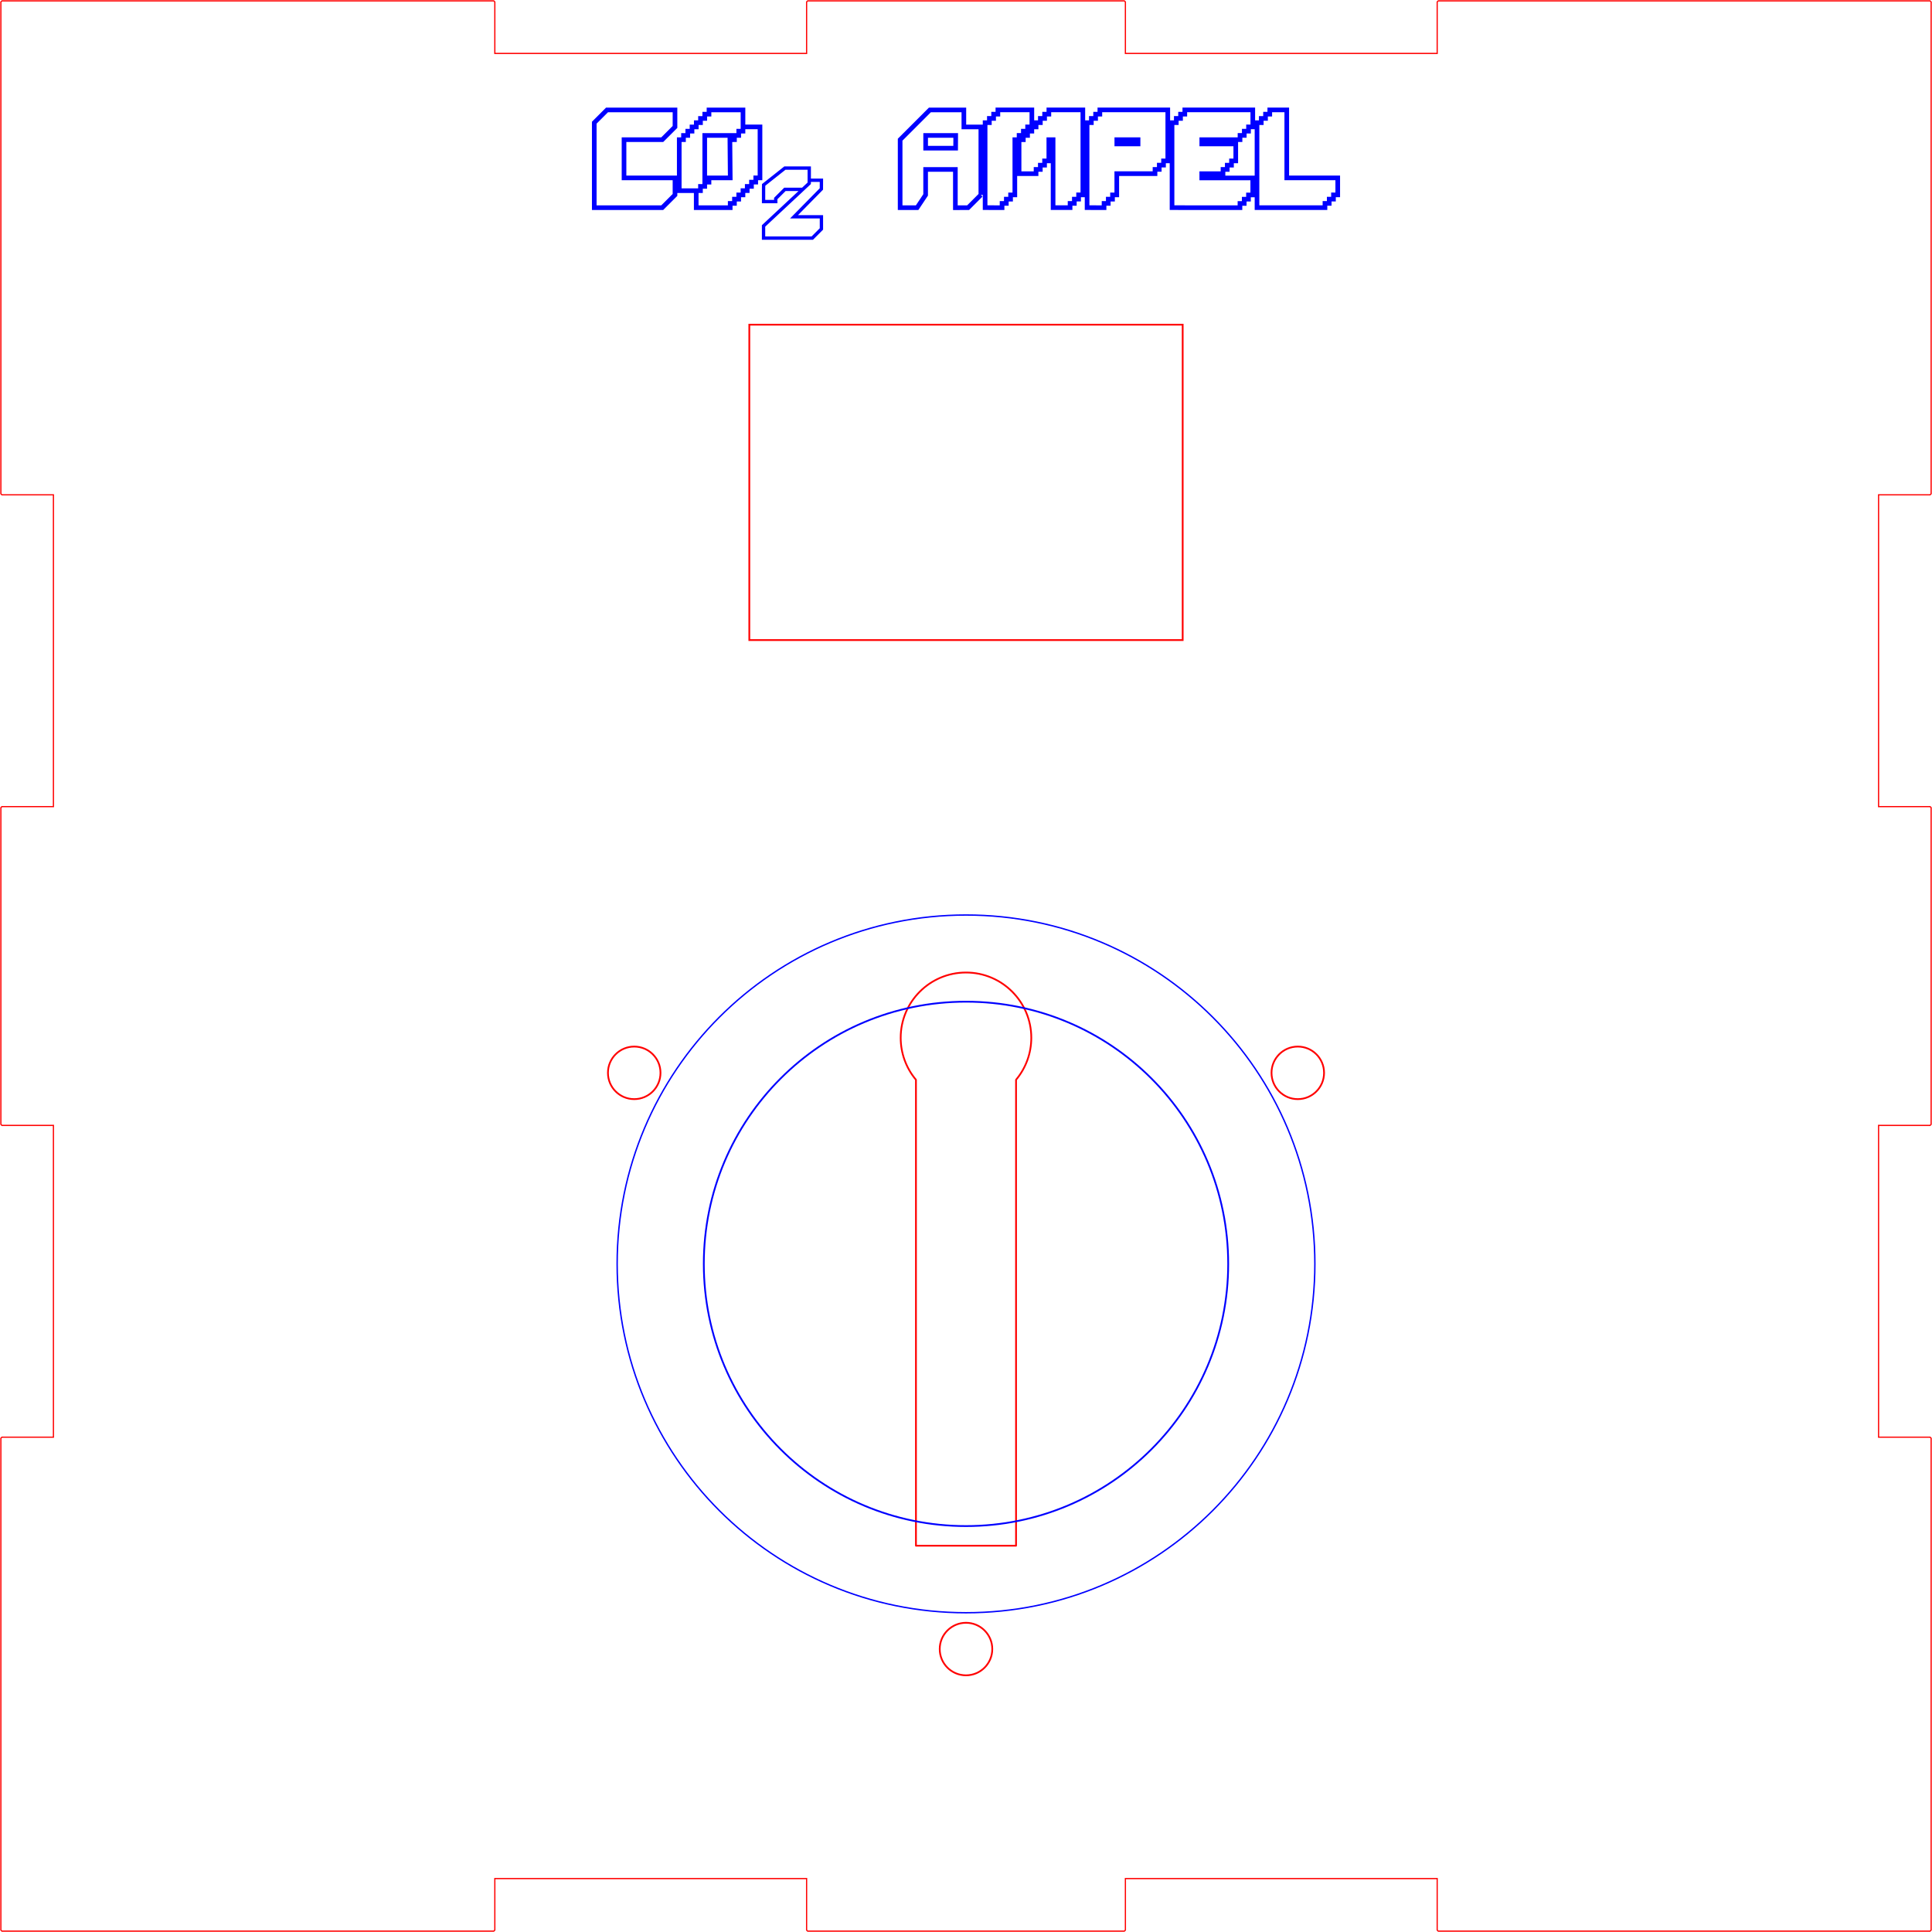
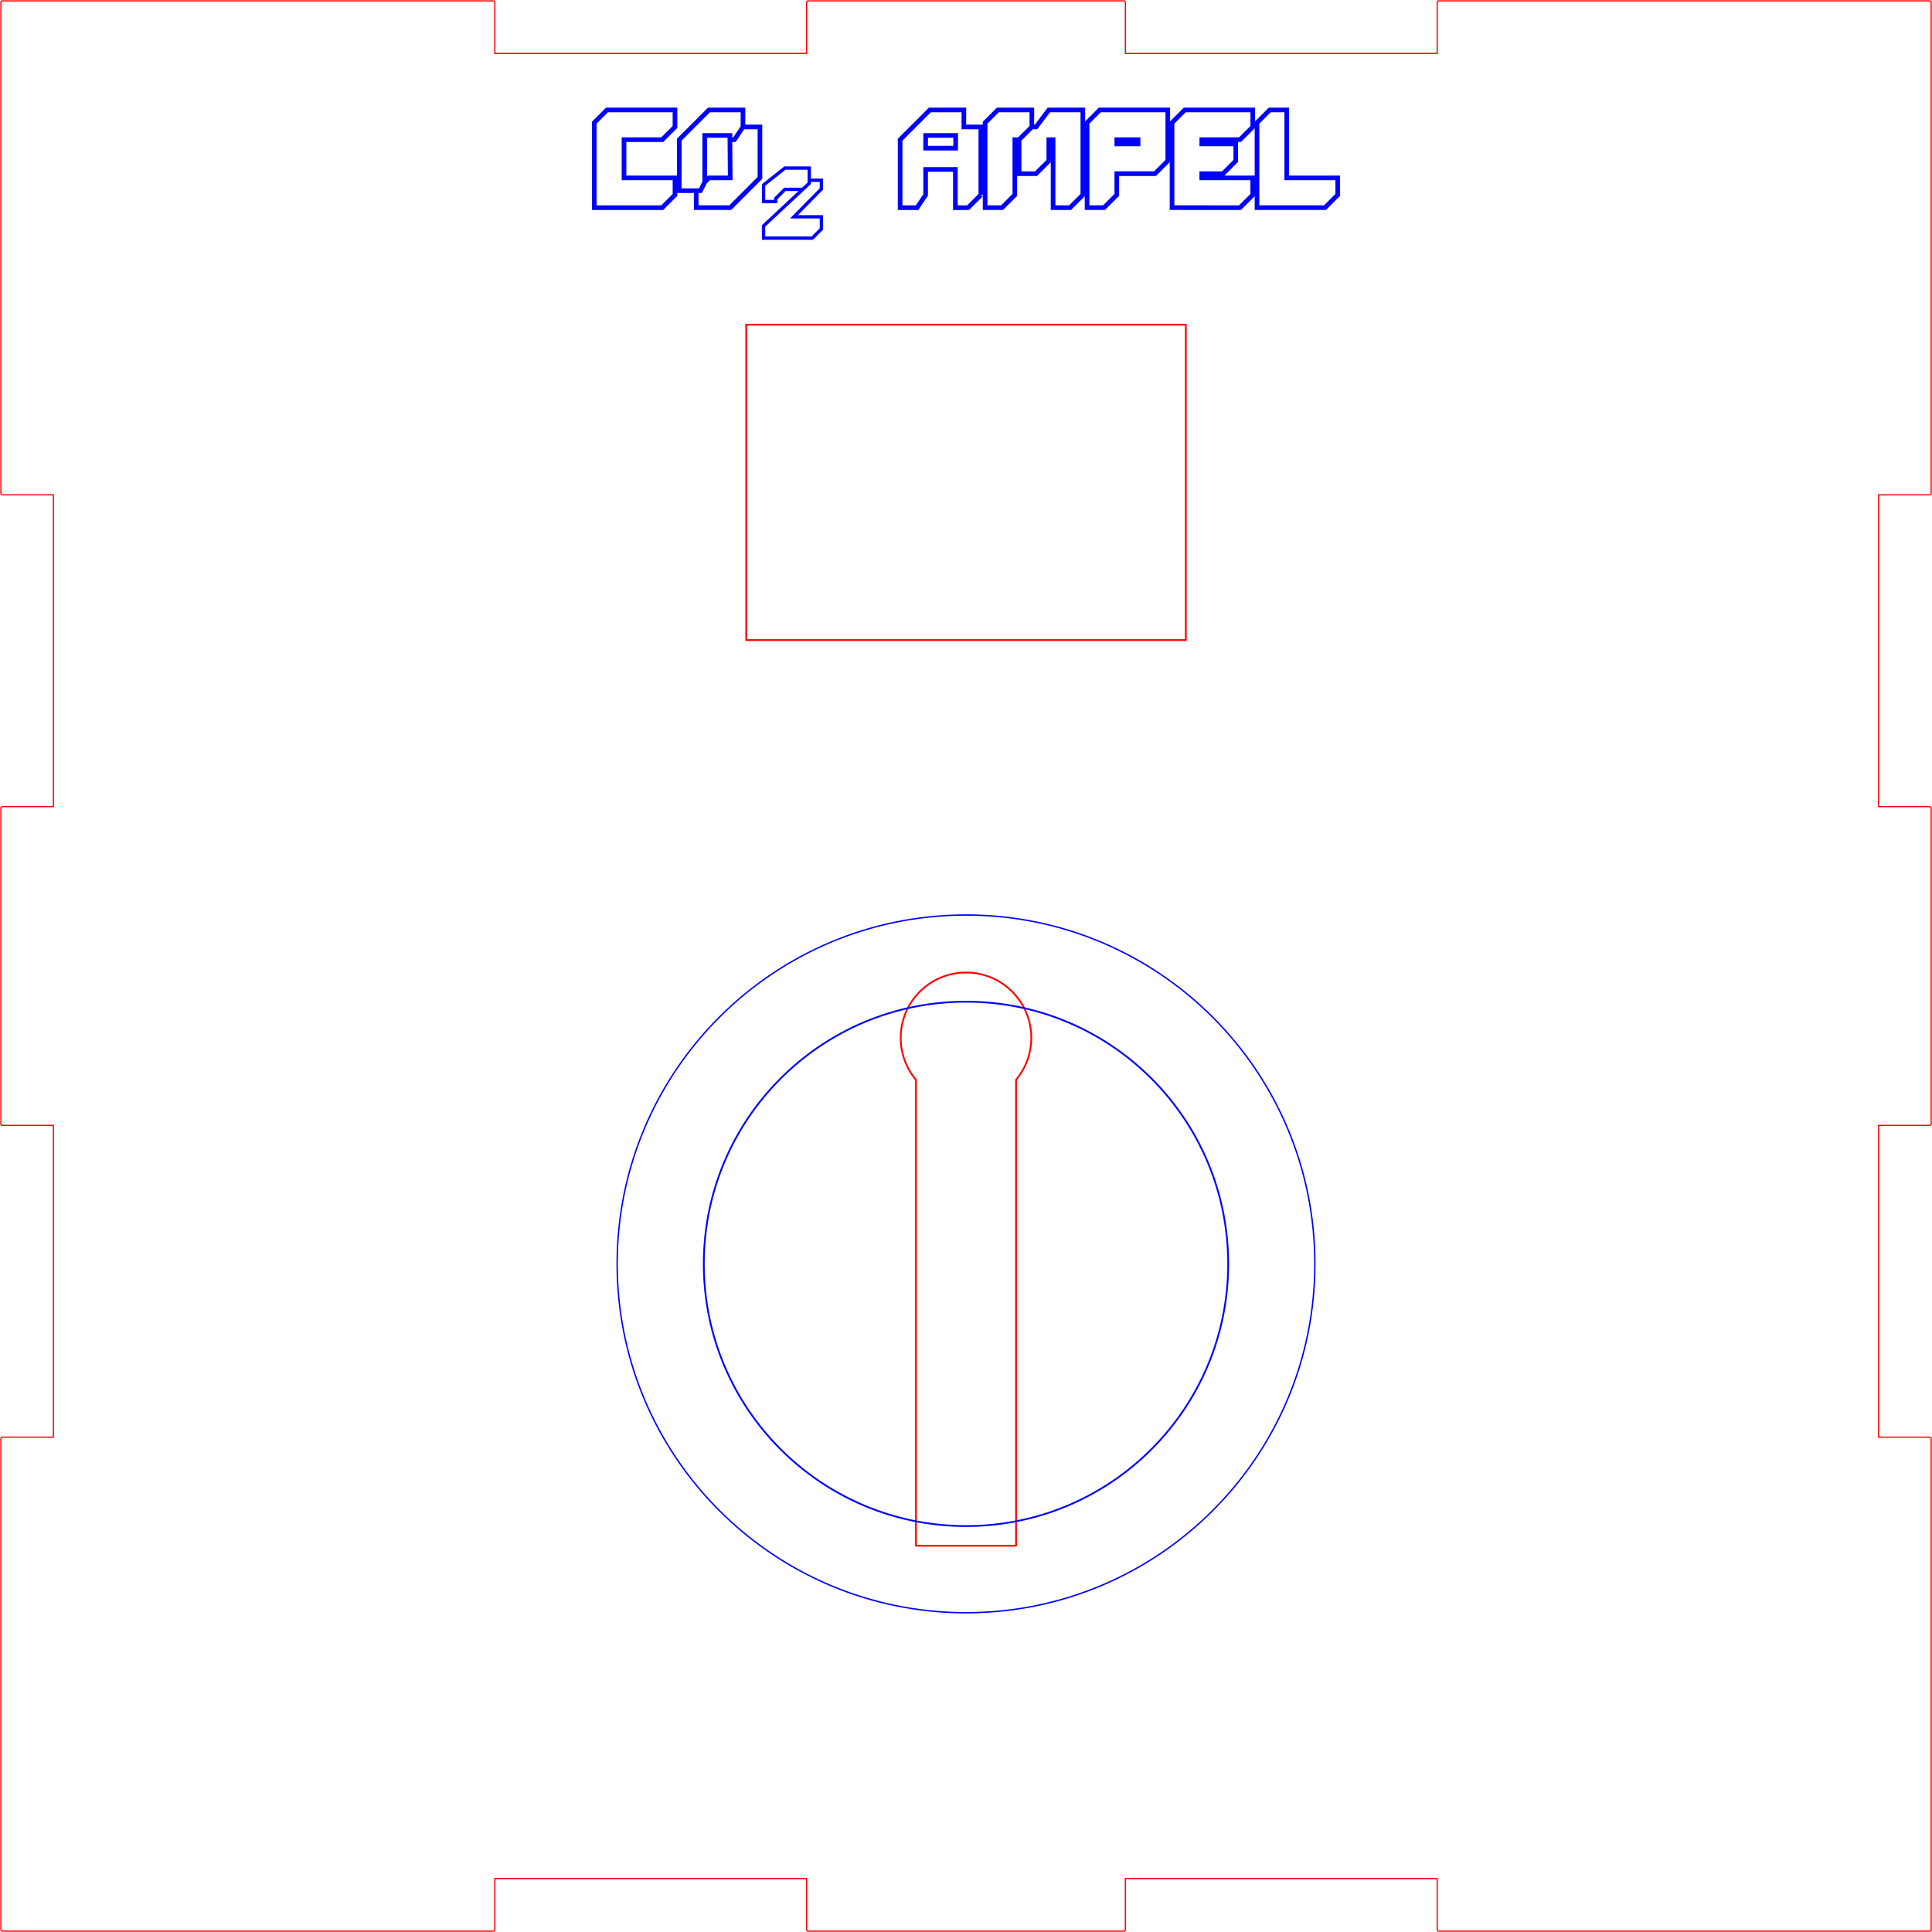
<svg xmlns="http://www.w3.org/2000/svg" width="110.3mm" height="110.3mm" viewBox="0 0 110.3 110.3" version="1.1" id="svg3567">
  <style id="style862" />
  <defs id="defs3561" />
  <g id="layer1" transform="translate(20.30327,-37.74772)">
    <path d="m 7.947,147.939 v -2.941 h 17.8 v 2.941 l 0.059,0.059 h 18.082 l 0.059,-0.059 v -2.941 h 17.8 v 2.941 l 0.059,0.059 h 28.082 l 0.059,-0.059 v -28.082 l -0.059,-0.059 h -2.941 v -17.8 h 2.941 l 0.059,-0.059 V 83.857 l -0.059,-0.059 h -2.941 v -17.8 h 2.941 l 0.059,-0.059 v -28.082 l -0.059,-0.059 h -28.082 l -0.059,0.059 v 2.941 h -17.8 v -2.941 l -0.059,-0.059 h -18.082 l -0.059,0.059 v 2.941 h -17.8 v -2.941 l -0.059,-0.059 h -28.082 l -0.059,0.059 v 28.082 l 0.059,0.059 h 2.941 v 17.8 h -2.941 l -0.059,0.059 v 18.082 l 0.059,0.059 h 2.941 v 17.8 h -2.941 l -0.059,0.059 v 28.082 l 0.059,0.059 h 28.082 z" id="front_outsideCutPath" style="font-size:12px;vector-effect:non-scaling-stroke;fill:none;fill-rule:evenodd;stroke:#ff0000;stroke-width:0.259;stroke-linecap:butt;stroke-miterlimit:4;stroke-dasharray:none" />
    <ellipse ry="19.917" rx="19.917" cy="109.904" cx="34.847" id="path5237" style="opacity:1;fill:none;fill-opacity:0.51;stroke:#0000ff;stroke-width:0.08;stroke-miterlimit:4;stroke-dasharray:none;stroke-dashoffset:0;stroke-opacity:1" />
-     <rect y="56.284" x="22.476" height="18.006" width="24.741" id="rect5239" style="opacity:1;fill:none;fill-opacity:1;stroke:#ff0000;stroke-width:0.1;stroke-miterlimit:4;stroke-dasharray:none;stroke-dashoffset:0;stroke-opacity:1" />
+     <rect y="56.284" x="22.298" height="18.006" width="25.098" id="rect5239" style="opacity:1;fill:none;fill-opacity:1;stroke:#ff0000;stroke-width:0.101;stroke-miterlimit:4;stroke-dasharray:none;stroke-dashoffset:0;stroke-opacity:1" />
    <g id="text5255" style="font-style:normal;font-variant:normal;font-weight:normal;font-stretch:normal;font-size:7.761px;line-height:1.25;font-family:'High Score';-inkscape-font-specification:'High Score';letter-spacing:0px;word-spacing:0px;fill:none;fill-opacity:1;stroke:#0000ff;stroke-width:0.265;stroke-opacity:1" aria-label="CO2 Ampel" transform="translate(-20.30327,-73.33561)">
      <path id="path8144" style="fill:none;fill-opacity:1;stroke:#0000ff;stroke-width:0.265;stroke-opacity:1" d="m 35.626,119.058 v 2.183 h 2.91 v 0.97 l -0.728,0.728 h -3.881 v -4.851 l 0.728,-0.728 h 3.881 v 0.97 l -0.728,0.728 z" />
-       <path id="path8146" style="fill:none;fill-opacity:1;stroke:#0000ff;stroke-width:0.265;stroke-opacity:1" d="m 39.749,121.968 h -0.97 v -2.91 h 0.243 l -10e-7,-0.242 0.243,1.8e-4 v -0.243 h 0.243 v -0.243 h 0.243 v -0.243 H 39.992 V 117.845 h 0.243 v -0.243 h 0.243 v -0.243 h 1.94 l -6e-6,0.97 v 0.243 h -0.243 v 0.243 h -0.243 v 0.243 l -0.262,0.003 m -1.436,2.422 h 0.243 v -0.243 h 1.213 l -0.019,-2.179 6.72e-4,-0.246 H 40.234 l 2e-6,2.668 v 0.243 h -0.243 v 0.243 h -0.243 v 0.97 h 1.94 l 2e-6,-0.243 h 0.243 v -0.243 h 0.243 v -0.243 l 0.243,3.4e-4 v -0.243 h 0.243 v -0.243 h 0.243 v -0.243 l 0.243,1e-5 v -0.243 h 0.243 v -2.91 h -0.97" />
+       <path id="path8146" style="fill:none;fill-opacity:1;stroke:#0000ff;stroke-width:0.265;stroke-opacity:1" d="m 39.749,121.968 h -0.97 v -2.91 l 1.698,-1.698 h 1.94 l -6e-6,0.97 -0.485,0.728 -0.262,0.003 m -1.436,2.422 0.243,-0.243 h 1.213 l -0.019,-2.179 6.72e-4,-0.246 H 40.234 l 2e-6,2.668 -0.243,0.485 h -0.243 v 0.97 h 1.94 l 1.698,-1.697 v -2.91 h -0.97" />
      <path id="path8148" style="fill:none;fill-opacity:1;stroke:#0000ff;stroke-width:0.19;stroke-opacity:1" d="m 45.834,121.895 h -1.024 l -0.522,0.522 v 0.174 h -0.695 v -0.695 l 0.004,-0.256 1.213,-0.961 h 1.391 l -1.9e-5,0.695 m 0,0 h 0.695 l -0.002,0.498 -1.563,1.588 h 1.565 v 0.695 l -0.522,0.522 h -2.782 v -0.695 l 2.608,-2.434 z" />
      <path id="path8150" style="fill:none;fill-opacity:1;stroke:#0000ff;stroke-width:0.265;stroke-opacity:1" d="m 54.558,119.543 h -1.712 v -0.728 l 1.716,10e-4 z m 1.44,2.668 v -3.881 l -0.97,2e-4 v -0.97 h -1.94 l -1.455,1.455 -0.243,0.243 v 3.881 h 0.97 l 0.485,-0.728 v -1.455 h 1.698 v 2.186 l 0.728,-0.003 0.728,-0.728" />
-       <path id="path8152" style="fill:none;fill-opacity:1;stroke:#0000ff;stroke-width:0.265;stroke-opacity:1" d="m 56.241,122.938 v -4.851 h 0.243 v -0.243 h 0.243 v -0.243 h 0.243 v -0.243 h 1.94 v 0.97 h -0.243 v 0.243 h -0.243 v 0.243 h -0.243 v 0.243 h -0.243 v 3.153 h -0.243 v 0.243 h -0.243 v 0.243 h -0.243 v 0.243 z m 3.881,0 v -3.881 h -0.243 v 1.213 h -0.243 v 0.243 h -0.243 v 0.243 h -0.243 v 0.243 h -0.97 v -1.94 h 0.243 v -0.243 h 0.243 v -0.243 h 0.243 v -0.243 h 0.243 v -0.243 h 0.243 v -0.243 h 0.243 v -0.243 h 0.243 v -0.243 h 1.94 v 4.851 h -0.243 v 0.243 h -0.243 v 0.243 H 61.092 v 0.243 z" />
-       <path id="path8154" style="fill:none;fill-opacity:1;stroke:#0000ff;stroke-width:0.265;stroke-opacity:1" d="m 64.973,119.3 v -0.243 h -1.213 v 0.243 z m -2.91,3.638 v -4.851 h 0.243 v -0.243 h 0.243 v -0.243 h 0.243 v -0.243 H 66.67 v 2.91 h -0.243 v 0.243 h -0.243 v 0.243 h -0.243 v 0.243 h -2.183 v 1.213 h -0.243 v 0.243 h -0.243 v 0.243 H 63.032 v 0.243 z" />
-       <path id="path8156" style="fill:none;fill-opacity:1;stroke:#0000ff;stroke-width:0.265;stroke-opacity:1" d="m 66.913,122.938 v -4.851 h 0.243 v -0.243 h 0.243 v -0.243 h 0.243 v -0.243 h 3.881 v 0.97 h -0.243 v 0.243 h -0.243 v 0.243 h -0.243 v 0.243 h -2.183 v 0.243 h 1.94 v 0.97 H 70.308 v 0.243 h -0.243 v 0.243 H 69.823 v 0.243 h -1.213 v 0.243 h 2.91 v 0.97 h -0.243 v 0.243 h -0.243 v 0.243 h -0.243 v 0.243 z" />
-       <path id="path8158" style="fill:none;fill-opacity:1;stroke:#0000ff;stroke-width:0.265;stroke-opacity:1" d="m 71.764,122.938 v -4.851 h 0.243 v -0.243 h 0.243 v -0.243 h 0.243 v -0.243 h 0.97 v 3.881 h 2.91 v 0.97 h -0.243 v 0.243 H 75.887 v 0.243 h -0.243 v 0.243 z" />
+       <path id="path8152" style="fill:none;fill-opacity:1;stroke:#0000ff;stroke-width:0.265;stroke-opacity:1" d="m 56.241,122.938 v -4.851 l 0.728,-0.728 h 1.94 v 0.97 l -0.728,0.728 h -0.243 v 3.153 l -0.728,0.728 z m 3.881,0 v -3.881 h -0.243 v 1.213 l -0.728,0.728 h -0.97 v -1.94 l 0.728,-0.728 h 0.243 l 0.728,-0.97 h 1.94 v 4.851 l -0.728,0.728 z" />
+       <path id="path8154" style="fill:none;fill-opacity:1;stroke:#0000ff;stroke-width:0.265;stroke-opacity:1" d="m 64.973,119.3 v -0.243 h -1.213 v 0.243 z m -2.91,3.638 v -4.851 l 0.728,-0.728 H 66.67 v 2.91 l -0.728,0.728 h -2.183 v 1.213 l -0.728,0.728 z" />
+       <path id="path8156" style="fill:none;fill-opacity:1;stroke:#0000ff;stroke-width:0.265;stroke-opacity:1" d="m 66.913,122.938 v -4.851 l 0.728,-0.728 h 3.881 v 0.97 l -0.728,0.728 h -2.183 v 0.243 h 1.94 v 0.97 l -0.728,0.728 h -1.213 v 0.243 h 2.91 v 0.97 l -0.728,0.728 z" />
+       <path id="path8158" style="fill:none;fill-opacity:1;stroke:#0000ff;stroke-width:0.265;stroke-opacity:1" d="m 71.764,122.938 v -4.851 l 0.728,-0.728 h 0.97 v 3.881 h 2.91 v 0.97 l -0.728,0.728 z" />
      <text xml:space="preserve" style="font-style:normal;font-weight:normal;font-size:10.583px;line-height:1.25;font-family:sans-serif;fill:#000000;fill-opacity:1;stroke:none;stroke-width:0.07" x="48.257" y="125.731" id="text4792">
        <tspan id="tspan4790" x="48.257" y="125.731" style="stroke-width:0.07" />
      </text>
    </g>
    <path id="path838" style="opacity:1;fill:none;fill-opacity:1;fill-rule:evenodd;stroke:#ff0000;stroke-width:0.378;stroke-linecap:round;stroke-linejoin:round;stroke-miterlimit:4;stroke-dasharray:none;stroke-opacity:1" d="m 208.402,209.848 a 14.091,14.091 0 0 0 -14.053,14.09 14.091,14.091 0 0 0 3.293,9.053 v 100.541 h 21.598 V 232.99 a 14.091,14.091 0 0 0 3.291,-9.053 14.091,14.091 0 0 0 -14.09,-14.09 14.091,14.091 0 0 0 -0.039,0 z" transform="matrix(0.2645833,0,0,0.2645833,-20.30327,37.74772)" />
    <circle style="opacity:1;fill:none;fill-opacity:1;fill-rule:evenodd;stroke:#0000ff;stroke-width:0.1;stroke-linecap:round;stroke-linejoin:miter;stroke-miterlimit:4;stroke-dasharray:none;stroke-opacity:1" id="path1714" cx="34.847" cy="109.904" r="14.969" />
-     <ellipse style="fill:none;stroke:#ff0000;stroke-width:0.1;stroke-linecap:butt;stroke-miterlimit:4;stroke-dasharray:none;stroke-opacity:1" id="path873" cx="53.789" cy="98.998" rx="1.5" ry="1.5" />
-     <ellipse style="fill:none;stroke:#ff0000;stroke-width:0.1;stroke-linecap:butt;stroke-miterlimit:4;stroke-dasharray:none;stroke-opacity:1" id="path878" cx="15.905" cy="98.998" rx="1.5" ry="1.5" />
-     <ellipse style="fill:none;stroke:#ff0000;stroke-width:0.1;stroke-linecap:butt;stroke-miterlimit:4;stroke-dasharray:none;stroke-opacity:1" id="path880" cx="34.847" cy="131.894" rx="1.5" ry="1.5" />
  </g>
</svg>
